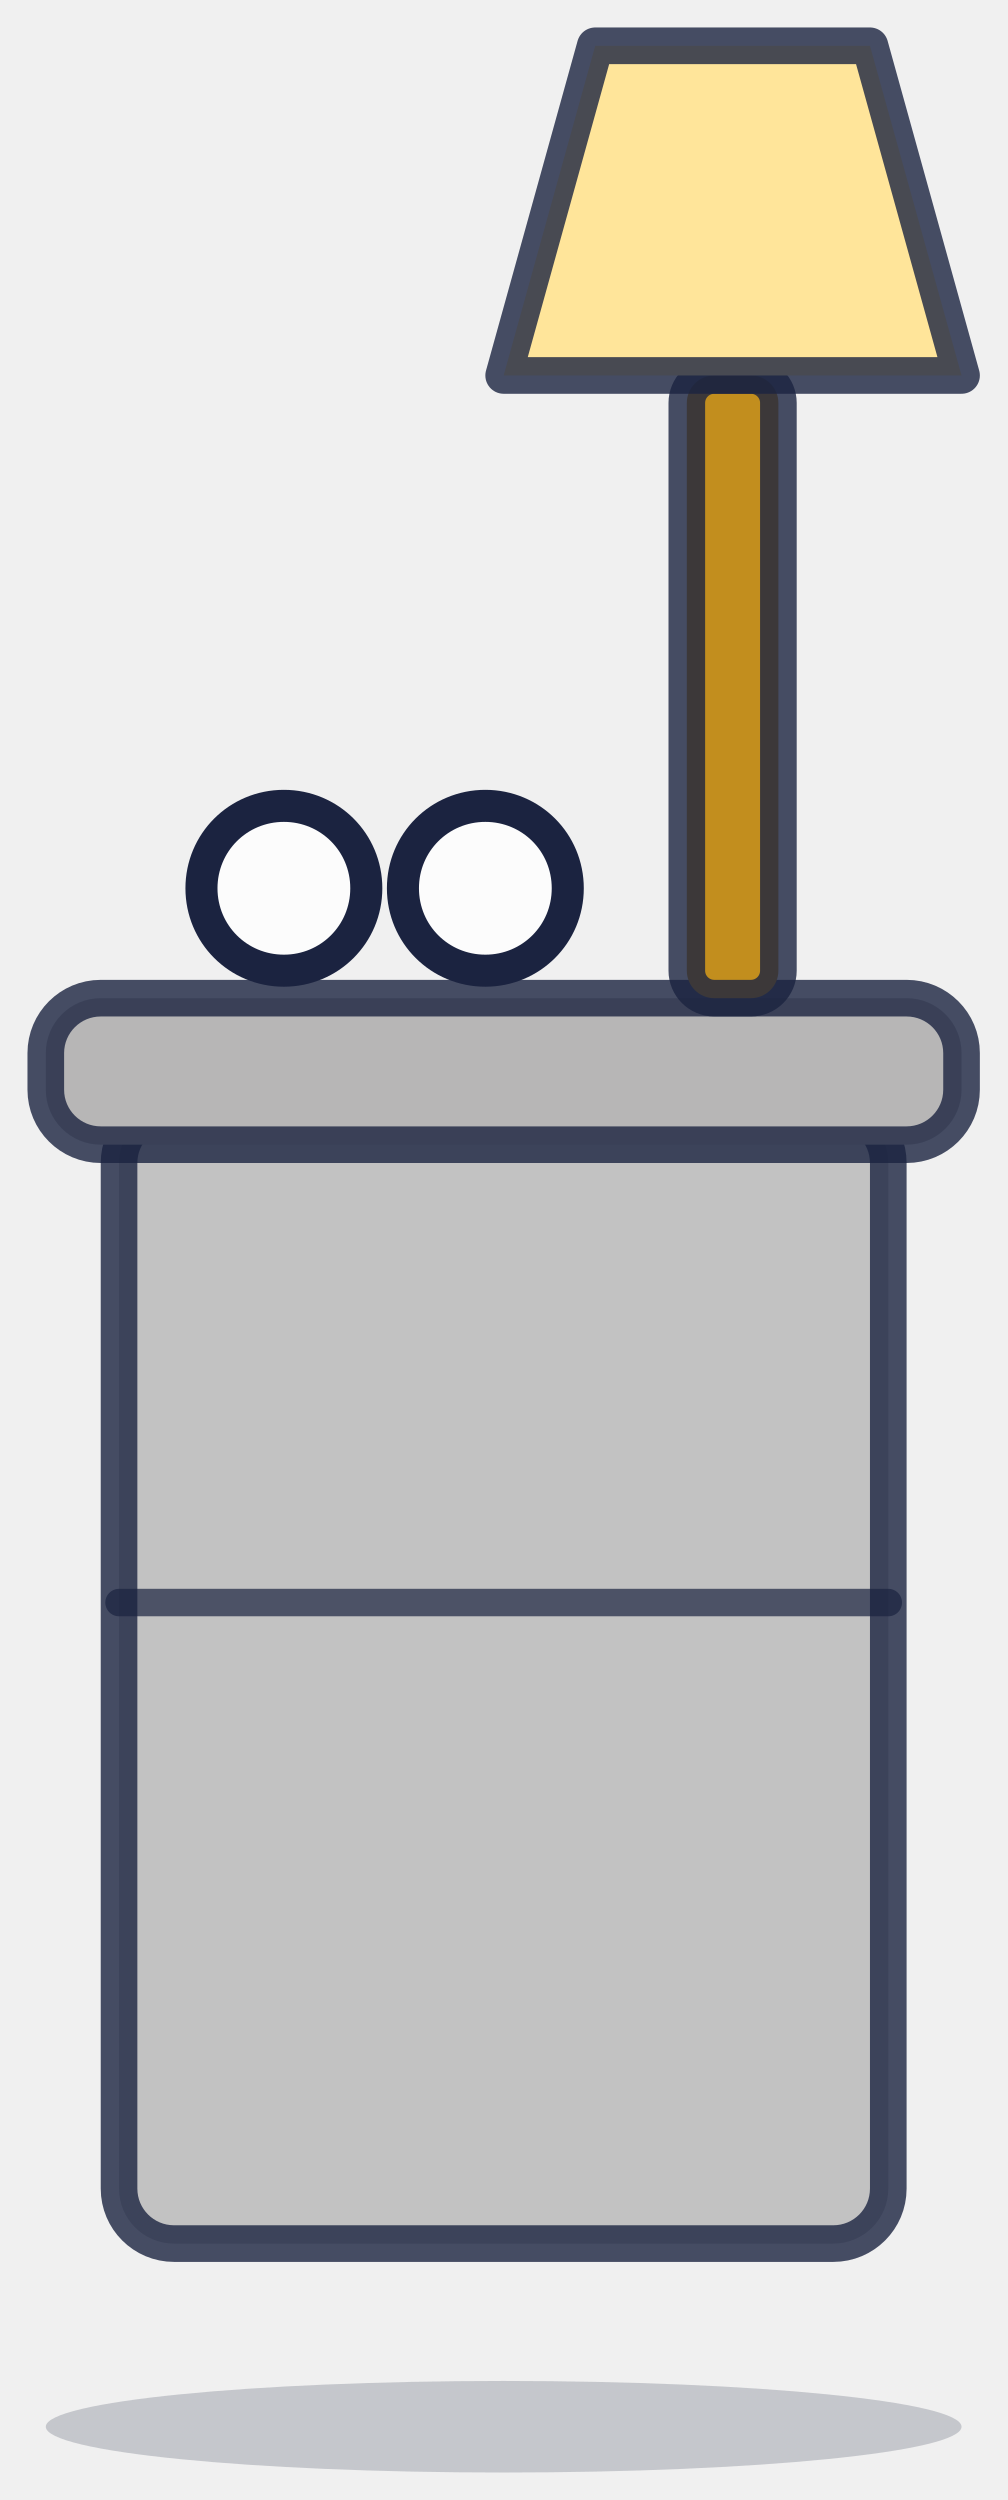
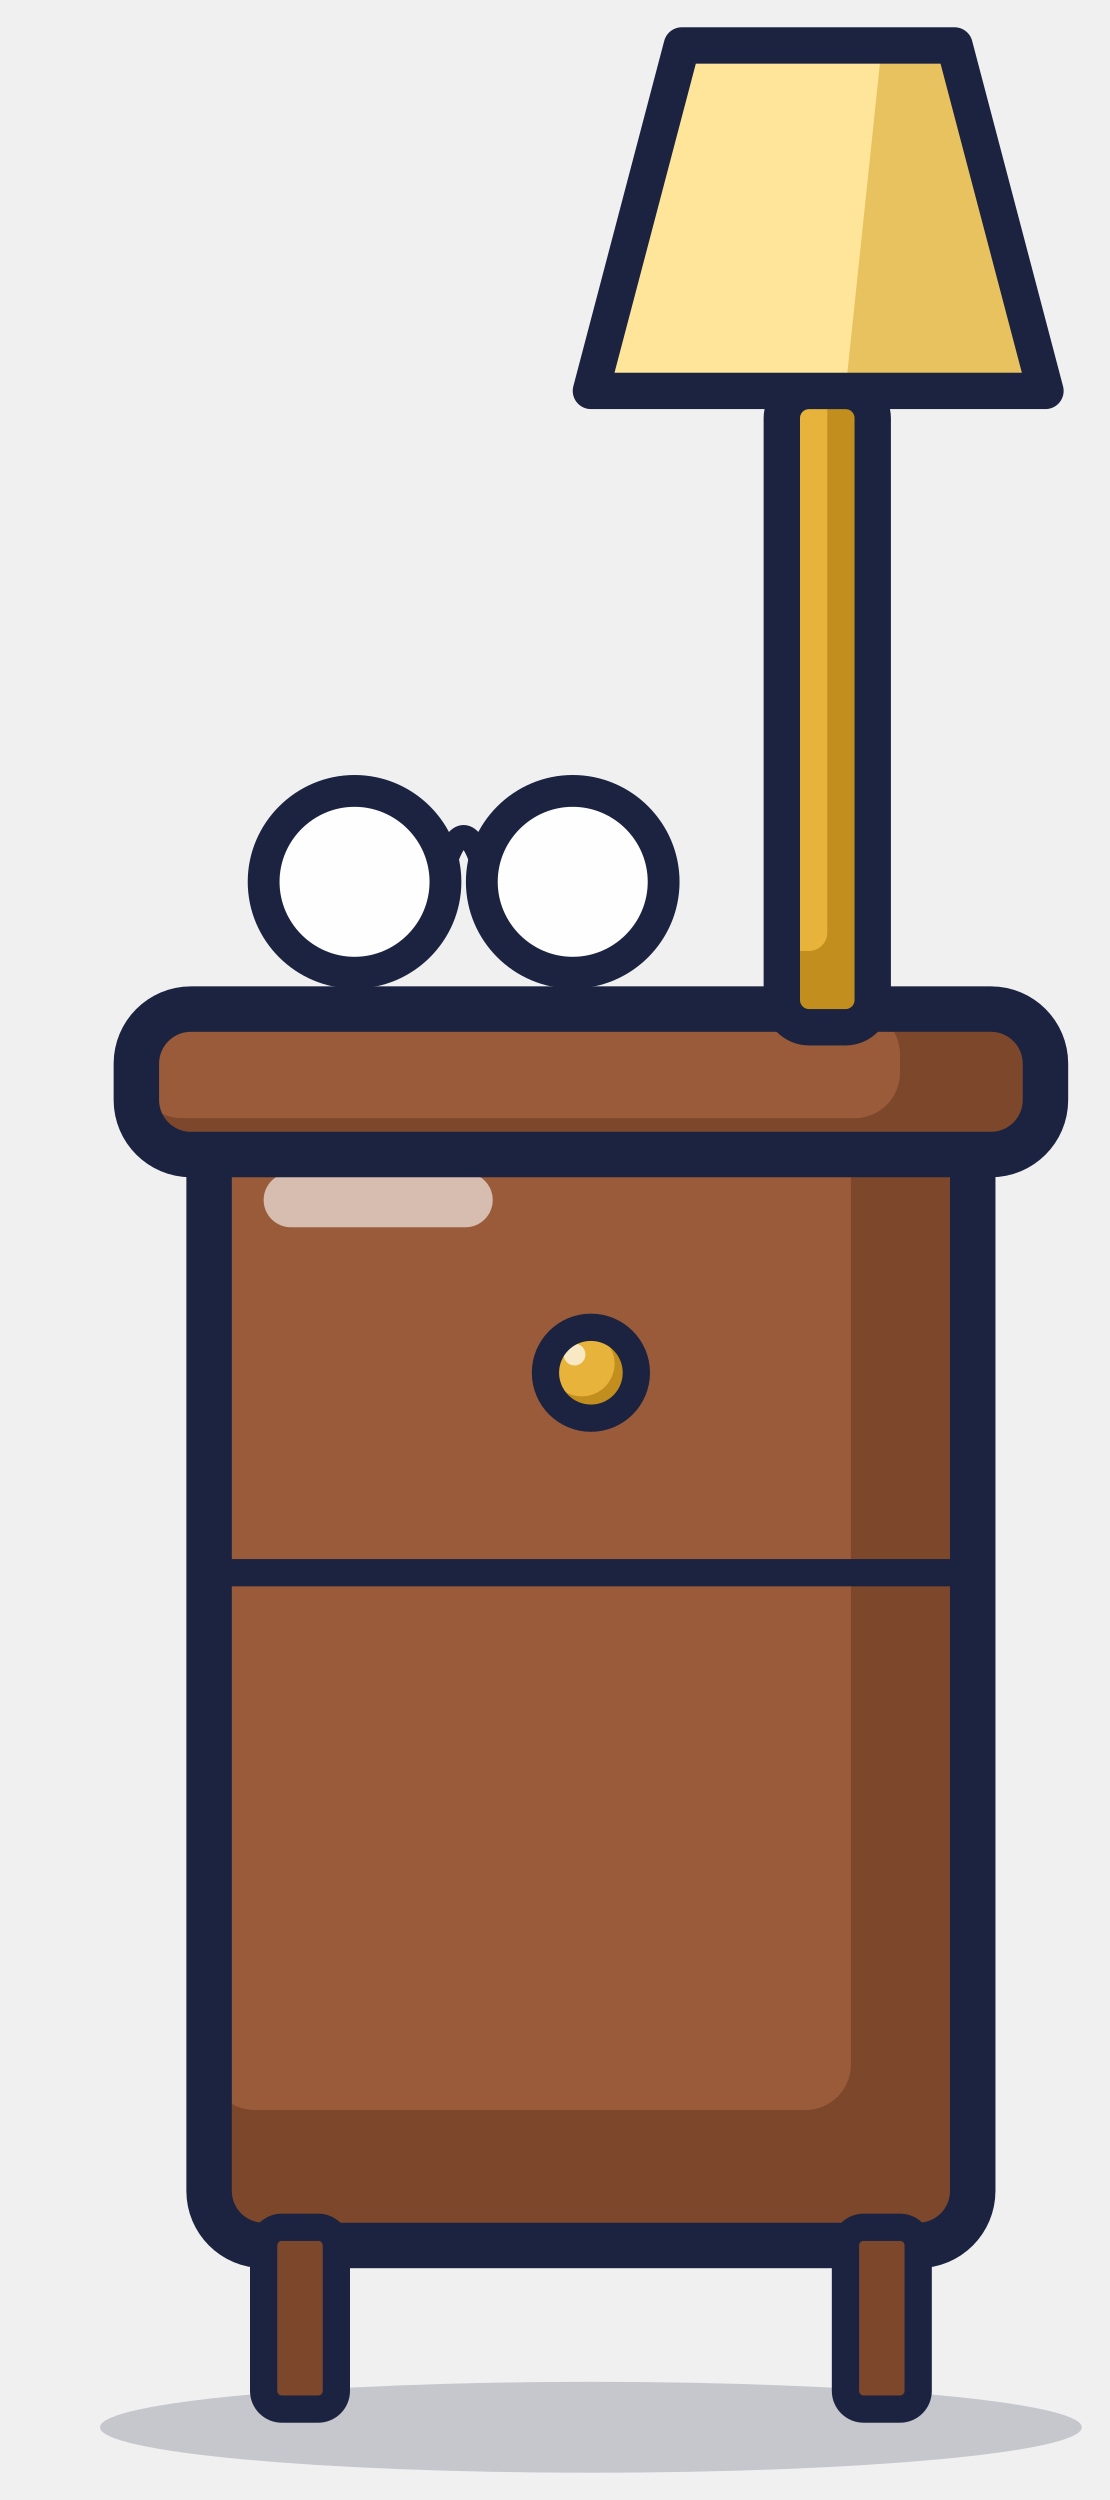
- <svg xmlns="http://www.w3.org/2000/svg" width="110" height="273" viewBox="0 0 110 273">
-   <ellipse cx="55" cy="265" rx="50" ry="5" fill="#1B2340" fill-opacity="0.2" />
-   <rect x="13" y="121" width="84" height="124" rx="6" fill="#C2C2C2" />
-   <rect x="13" y="121" width="84" height="124" rx="6" fill="none" stroke="#1B2340" stroke-width="4" stroke-opacity="0.8" stroke-linejoin="round" />
-   <rect x="5" y="109" width="100" height="16" rx="6" fill="#B7B6B6" />
-   <rect x="5" y="109" width="100" height="16" rx="6" fill="none" stroke="#1B2340" stroke-width="4" stroke-opacity="0.8" stroke-linejoin="round" />
-   <path d="M13 175L97 175" fill="none" stroke="#1B2340" stroke-width="3" stroke-opacity="0.7" stroke-linejoin="round" stroke-linecap="round" />
-   <rect x="75" y="41" width="10" height="68" rx="3" fill="#C28E1E" />
-   <rect x="75" y="41" width="10" height="68" rx="3" fill="none" stroke="#1B2340" stroke-width="4" stroke-opacity="0.8" stroke-linejoin="round" />
-   <path d="M55 41L105 41L95 5L65 5Z" fill="#FFE59A" />
-   <path d="M55 41L105 41L95 5L65 5Z" fill="none" stroke="#1B2340" stroke-width="4" stroke-opacity="0.8" stroke-linejoin="round" stroke-linecap="round" />
-   <path d="M40 97C40 102 36 106 31 106C26 106 22 102 22 97C22 92 26 88 31 88C36 88 40 92 40 97ZM62 97C62 102 58 106 53 106C48 106 44 102 44 97C44 92 48 88 53 88C58 88 62 92 62 97Z" fill="#FFFFFF" fill-opacity="0.8" />
-   <path d="M40 97C40 102 36 106 31 106C26 106 22 102 22 97C22 92 26 88 31 88C36 88 40 92 40 97ZM62 97C62 102 58 106 53 106C48 106 44 102 44 97C44 92 48 88 53 88C58 88 62 92 62 97Z" fill="none" stroke="#1B2340" stroke-width="3.5" stroke-linejoin="round" stroke-linecap="round" />
+ <svg xmlns="http://www.w3.org/2000/svg" width="122" height="275" viewBox="0 0 122 275">
+   <ellipse cx="65" cy="267" rx="54" ry="5" fill="#1B2340" fill-opacity="0.2" />
+   <rect x="23" y="123" width="84" height="124" rx="6" fill="#7C472B" />
+   <rect x="23" y="123" width="70.6" height="109.1" rx="5" fill="#9A5B3A" />
+   <rect x="29" y="129" width="25.2" height="6" rx="3" fill="#FFFFFF" fill-opacity="0.6" />
+   <rect x="23" y="123" width="84" height="124" rx="6" fill="none" stroke="#1B2340" stroke-width="5" stroke-linejoin="round" />
+   <rect x="15" y="111" width="100" height="16" rx="6" fill="#7C472B" />
+   <rect x="15" y="111" width="84" height="12" rx="5" fill="#9A5B3A" />
+   <rect x="15" y="111" width="100" height="16" rx="6" fill="none" stroke="#1B2340" stroke-width="5" stroke-linejoin="round" />
+   <path d="M23 173L107 173" fill="none" stroke="#1B2340" stroke-width="3" stroke-linejoin="round" stroke-linecap="round" />
+   <circle cx="65" cy="151" r="5" fill="#C28E1E" />
+   <circle cx="64" cy="150" r="3.6" fill="#E8B33A" />
+   <circle cx="63.2" cy="149" r="1.2" fill="#FFFFFF" fill-opacity="0.7" />
+   <circle cx="65" cy="151" r="5" fill="none" stroke="#1B2340" stroke-width="3" stroke-linejoin="round" />
+   <rect x="29" y="245" width="8" height="20" rx="2" fill="#7C472B" />
+   <rect x="29" y="245" width="8" height="20" rx="2" fill="none" stroke="#1B2340" stroke-width="3" stroke-linejoin="round" />
+   <rect x="93" y="245" width="8" height="20" rx="2" fill="#7C472B" />
+   <rect x="93" y="245" width="8" height="20" rx="2" fill="none" stroke="#1B2340" stroke-width="3" stroke-linejoin="round" />
+   <rect x="86" y="43" width="10" height="70" rx="3" fill="#C28E1E" />
+   <rect x="86" y="43" width="5" height="61.6" rx="2" fill="#E8B33A" />
+   <rect x="86" y="43" width="10" height="70" rx="3" fill="none" stroke="#1B2340" stroke-width="4" stroke-linejoin="round" />
+   <path d="M65 43L115 43L105 5L75 5Z" fill="#FFE59A" />
+   <path d="M93 43L115 43L105 5L97 5Z" fill="#E8C25E" />
+   <path d="M65 43L115 43L105 5L75 5Z" fill="none" stroke="#1B2340" stroke-width="4" stroke-linejoin="round" stroke-linecap="round" />
+   <path d="M49 97C49 102.5 44.5 107 39 107C33.5 107 29 102.5 29 97C29 91.5 33.5 87 39 87C44.5 87 49 91.5 49 97ZM73 97C73 102.5 68.5 107 63 107C57.5 107 53 102.5 53 97C53 91.5 57.5 87 63 87C68.5 87 73 91.5 73 97Z" fill="#FFFFFF" fill-opacity="0.9" />
+   <path d="M49 95Q51 89 53 95" fill="none" stroke="#1B2340" stroke-width="2.5" stroke-linejoin="round" stroke-linecap="round" />
+   <path d="M49 97C49 102.5 44.5 107 39 107C33.5 107 29 102.5 29 97C29 91.5 33.5 87 39 87C44.5 87 49 91.5 49 97ZM73 97C73 102.5 68.5 107 63 107C57.5 107 53 102.5 53 97C53 91.5 57.5 87 63 87C68.5 87 73 91.5 73 97Z" fill="none" stroke="#1B2340" stroke-width="3.5" stroke-linejoin="round" stroke-linecap="round" />
</svg>
